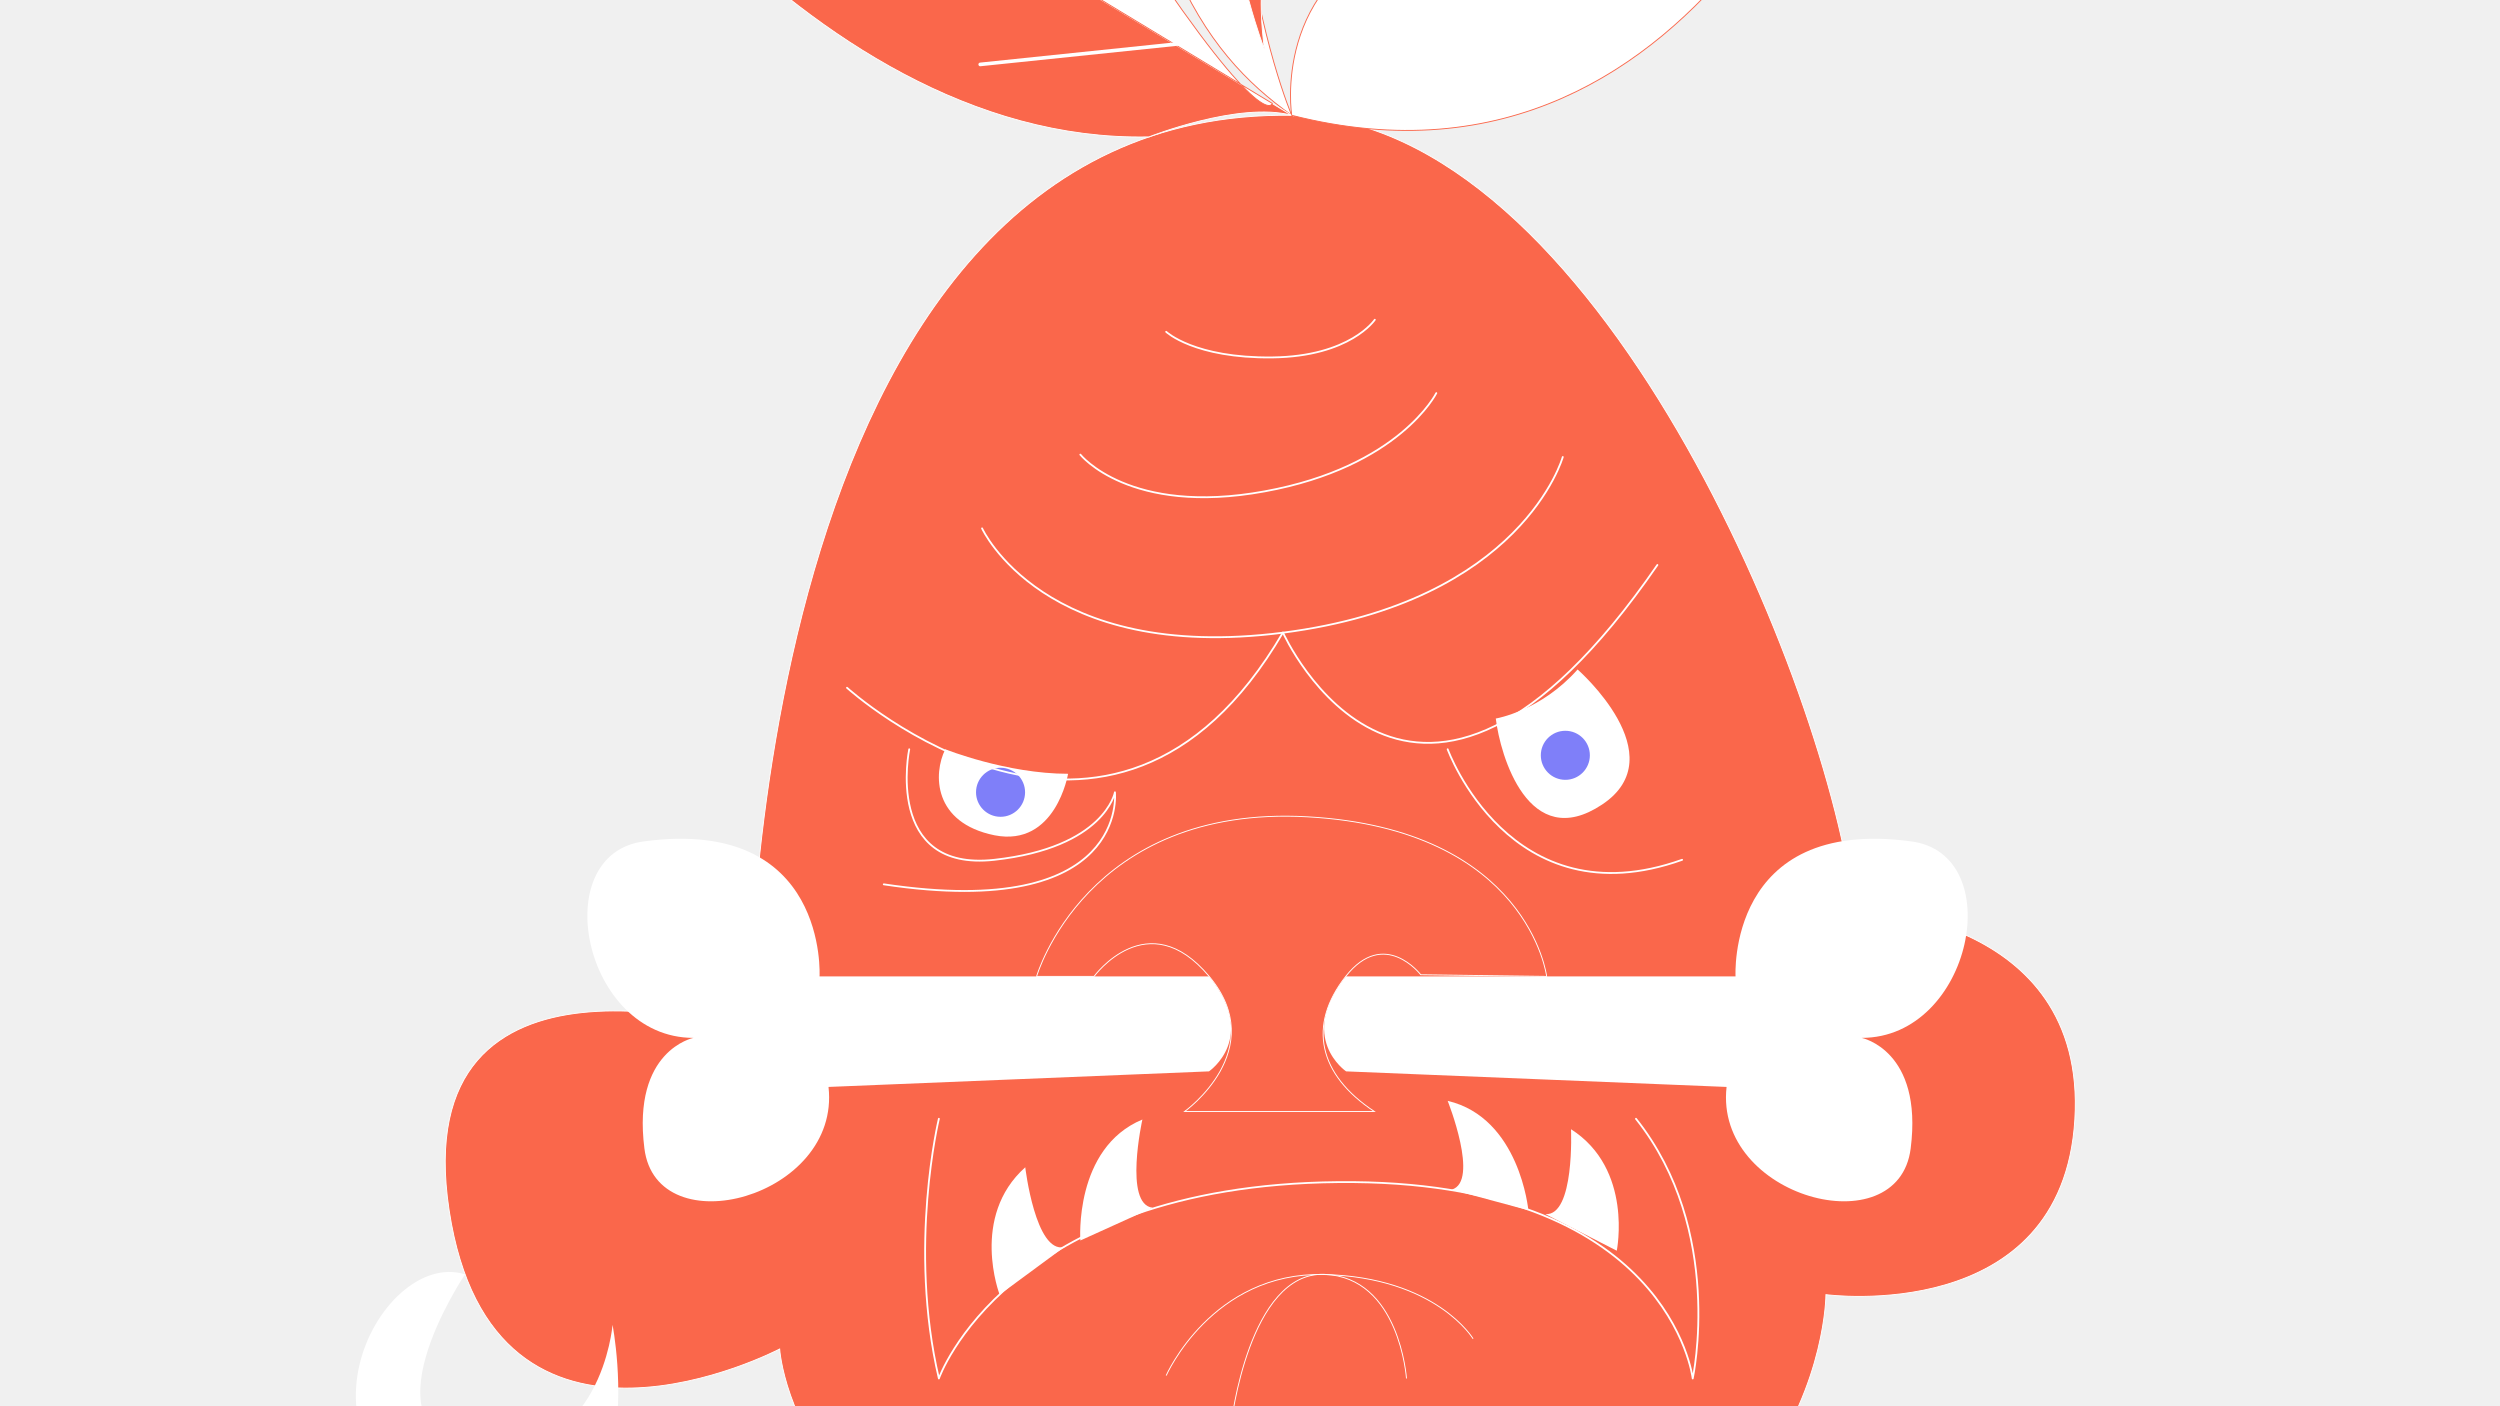
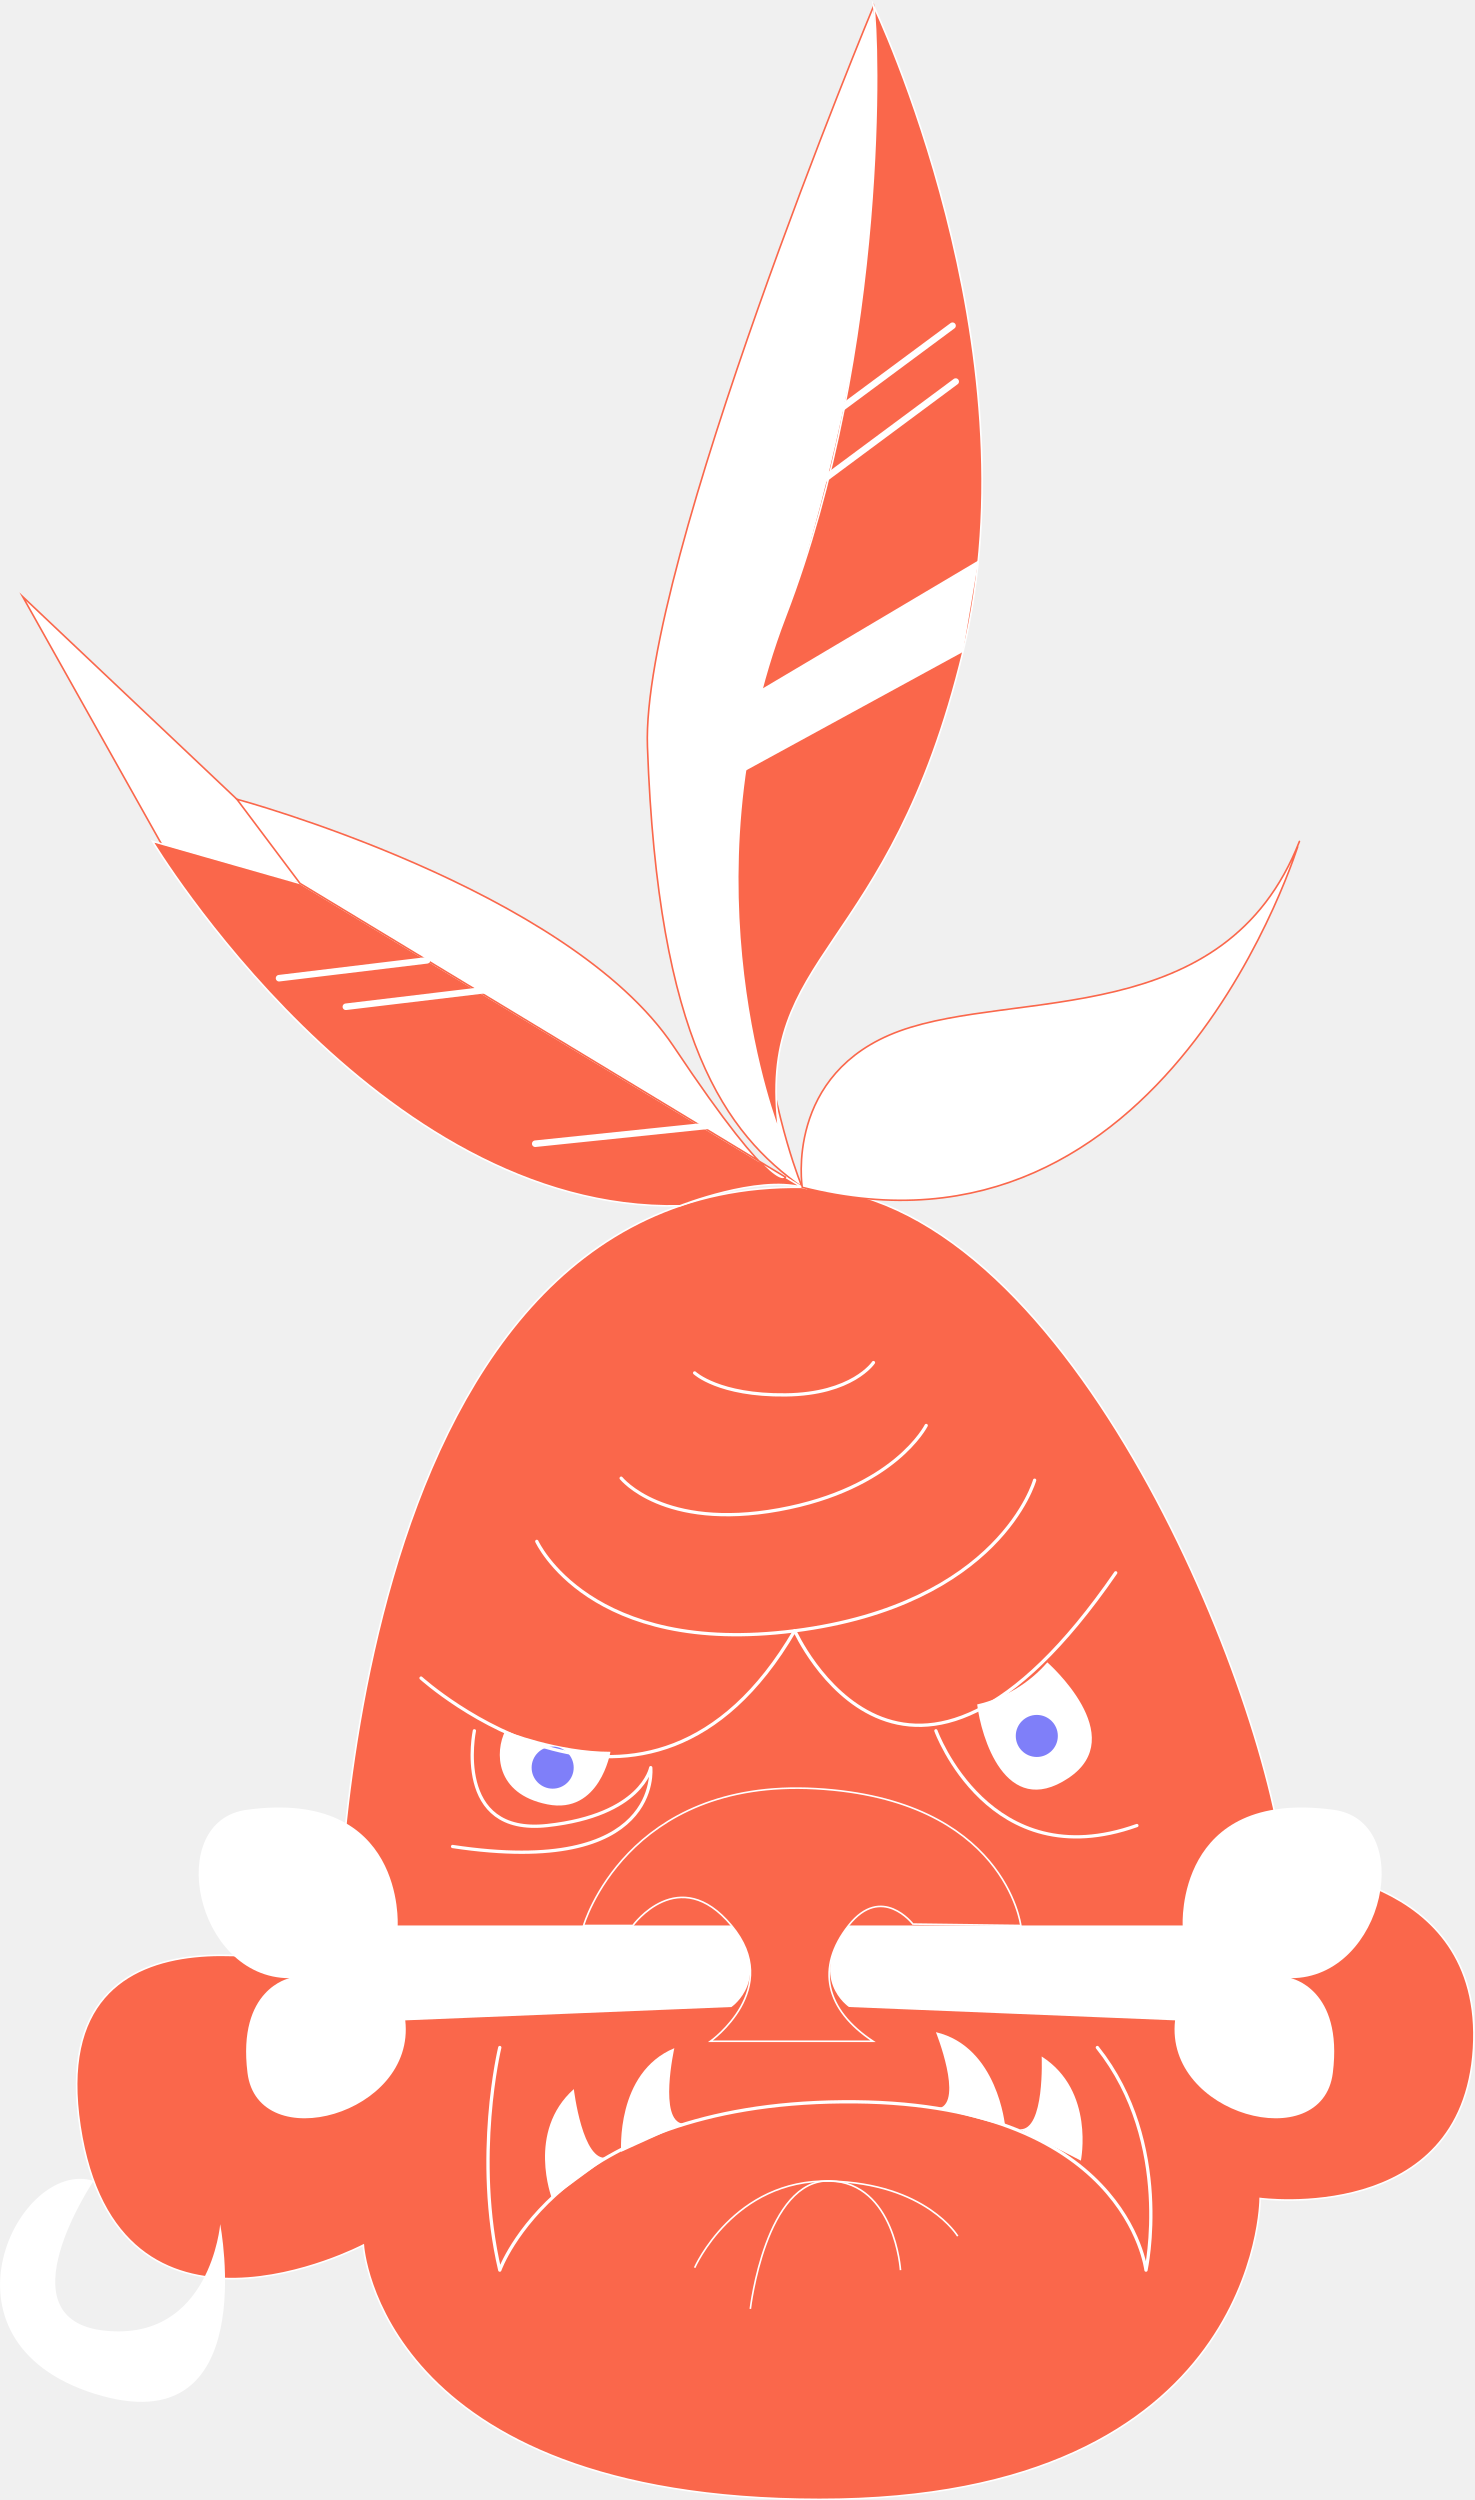
- <svg xmlns="http://www.w3.org/2000/svg" version="1.1" id="Calque_1" x="0px" y="0px" viewBox="0 0 1366 768" style="enable-background:new 0 0 1366 768;" xml:space="preserve">
-   <style type="text/css">
- 	.st0{fill:#FA674B;stroke:#FFFFFF;stroke-width:0.5;stroke-miterlimit:10;}
- 	.st1{fill:#FFFFFF;}
- 	.st2{fill:#7F7FF9;}
- 	.st3{fill:none;stroke:#FFFFFF;stroke-linecap:round;stroke-linejoin:round;stroke-miterlimit:10;}
- 	.st4{fill:none;stroke:#FFFFFF;stroke-width:0.5;stroke-miterlimit:10;}
- 	.st5{fill:#FFFFFF;stroke:#FA674B;stroke-width:0.5;stroke-miterlimit:10;}
- 	.st6{fill:none;stroke:#FFFFFF;stroke-width:2;stroke-linecap:round;stroke-miterlimit:10;}
- </style>
-   <g>
-     <path class="st0" d="M705.8,63c166.2,2.4,293.7,312.9,307.1,433.6c0,0,127.6,2,120.8,115.1c-6.8,113.1-136,95.7-136,95.7   s-0.3,192-281,191.8C436,899.1,426,737.1,426,737.1s-156.6,82.2-180.6-75.8c-24.1-158,163.8-97.6,163.8-97.6S405.4,58.7,705.8,63z" />
-     <path class="st1" d="M817.3,392.6c0,0,24.5-4,44.7-26.8c0,0,53.7,47,13.4,73.8C835.2,466.4,819.7,412.7,817.3,392.6z" />
-     <path class="st1" d="M660.7,533.5H447.8c0,0,4.9-87.2-95.7-73.8c-53.7,6.7-33.6,107.4,26.8,107.4c0,0-33.6,6.7-26.8,60.4   c6.7,53.7,107.4,26.8,100.6-33.6l207.9-8.5C660.7,585.3,687.6,567.1,660.7,533.5z" />
-     <path class="st1" d="M735.4,533.5h212.9c0,0-4.9-87.2,95.7-73.8c53.7,6.7,33.6,107.4-26.8,107.4c0,0,33.6,6.7,26.8,60.4   c-6.7,53.7-107.4,26.8-100.6-33.6l-207.9-8.5C735.4,585.3,708.6,567.1,735.4,533.5z" />
-     <path class="st0" d="M647.3,607.3c0,0,47-33.6,13.4-73.8c-33.6-40.2-62.9,0-62.9,0h-31.4c0,0,27.2-93.9,147.9-87.2   c120.8,6.7,130.8,87.2,130.8,87.2l-68.8-0.9c0,0-19.9-25.9-41,0.9c-21,26.8-14.8,53.7,15.6,73.8H647.3z" />
-     <path class="st1" d="M516.5,409.4c0,0,33.6,13.4,67.1,13.4c0,0-6.7,40.2-40.2,33.6C509.8,449.6,509.8,422.8,516.5,409.4z" />
-     <circle class="st2" cx="546.7" cy="432.9" r="13.4" />
-     <circle class="st2" cx="855.3" cy="412.7" r="13.4" />
-     <path class="st3" d="M462.8,375.8c0,0,144.3,130.8,238.2-30.2c0,0,70.5,157.7,204.6-36.9" />
-     <path class="st3" d="M536.6,288.7c0,0,33.6,73.8,164.4,57c130.8-16.8,152.9-96,152.9-96" />
-     <path class="st3" d="M590.3,248.4c0,0,26.8,33.6,100.6,20.1c73.8-13.4,93.9-53.7,93.9-53.7" />
-     <path class="st3" d="M637.2,181.3c0,0,15.3,14.5,58,14c42.6-0.5,56-20.6,56-20.6" />
-     <path class="st3" d="M496.8,409.4c0,0-13.9,67.1,46.5,60.4c60.4-6.7,65.9-36.9,65.9-36.9s7.9,70.5-126.3,50.3" />
-     <path class="st3" d="M791,409.4c0,0,34.1,93.9,128.1,60.4" />
-     <path class="st3" d="M513,611.3c0,0-16.9,69.8,0,141.9c0,0,37.1-105.6,218.2-107.3c181.1-1.7,193.7,107.3,193.7,107.3   s17.6-80.8-31-141.9" />
-     <path class="st1" d="M546.2,707.4c0,0-16.3-42.5,14-69.6c0,0,5.6,47.2,21.3,43.6L546.2,707.4z" />
-     <path class="st1" d="M590.3,677.8c0,0-3.6-50.5,33.9-66.1c0,0-10.3,46.4,5.6,48.2L590.3,677.8z" />
-     <path class="st1" d="M883.4,683.4c0,0,9.1-44.6-25-66.4c0,0,2.1,47.5-14,46.4L883.4,683.4z" />
-     <path class="st1" d="M835.1,661.3c0,0-4.7-50.5-44.1-59.8c0,0,17.6,44.1,2.2,48.5L835.1,661.3z" />
-     <path class="st4" d="M637.2,751.6c0,0,24.9-56.7,86.3-55.2c61.3,1.5,81.4,35.1,81.4,35.1" />
-     <path class="st4" d="M672.7,777.9c0,0,9.7-83.1,50.9-81.6c41.2,1.5,44.9,56.9,44.9,56.9" />
-     <path class="st1" d="M254.1,696.3c0,0-59.7,88.7,7.4,95.5s73.2-67.9,73.2-67.9s27.4,141.7-79.9,108.1   C147.5,798.5,206.5,681.4,254.1,696.3z" />
-     <path class="st5" d="M705.8,63c0,0-68.9-160.4,0-391.6C774.8-560,751.3-690,751.3-690S602.9-333.6,607.1-217.9   C613.8-30,657.1,28.5,705.8,63z" />
-     <path class="st0" d="M751.3-690c0,0,104,217.2,57,411.7S675.7-88,690.9,27c0,0-61.8-156.2,4.3-328   C761.4-472.8,754.6-672.4,751.3-690z" />
-     <line class="st6" x1="697.6" y1="-409.1" x2="801.6" y2="-486.2" />
-     <line class="st6" x1="699.6" y1="-373.4" x2="803.6" y2="-450.6" />
-     <polygon class="st1" points="640.6,-231.3 818.1,-336.6 808.3,-278.3 660.7,-197.7  " />
-     <path class="st5" d="M385.7-130.7l-84.9-19l-91.9-163.8l136.6,129.2C345.4-184.4,379-157.5,385.7-130.7z" />
-     <path class="st0" d="M291.7-157.5c0,0,142.2,236.5,336.1,232.3c0,0,49.3-19.5,78-11.8L385.7-130.7L291.7-157.5z" />
-     <path class="st5" d="M345.4-184.4c0,0,211.3,57,278.4,157.7c67.1,100.6,71.4,83.2,71.4,83.2L385.7-130.7L345.4-184.4z" />
-     <line class="st6" x1="372.3" y1="-70.3" x2="466.6" y2="-81.7" />
-     <line class="st6" x1="414.9" y1="-52.1" x2="509.2" y2="-63.4" />
-     <line class="st6" x1="535.6" y1="35.2" x2="647.3" y2="23.6" />
-     <path class="st5" d="M705.8,63c0,0-11.6-72.9,62.2-99.7s207.4,0,254.7-120.8C1022.7-157.5,938.8,122.4,705.8,63z" />
+ <svg xmlns="http://www.w3.org/2000/svg" viewBox="0 0 448.74 760.68">
+   <defs>
+     <style>.cls-1{fill:#fa674b;}.cls-1,.cls-4,.cls-5,.cls-7{stroke:#fff;}.cls-1,.cls-5,.cls-6,.cls-7{stroke-miterlimit:10;}.cls-1,.cls-5,.cls-6{stroke-width:0.5px;}.cls-2,.cls-6{fill:#fff;}.cls-3{fill:#7f7ff9;}.cls-4,.cls-5,.cls-7{fill:none;}.cls-4,.cls-7{stroke-linecap:round;}.cls-4{stroke-linejoin:round;}.cls-6{stroke:#fa674b;}.cls-7{stroke-width:2px;}</style>
+   </defs>
+   <g id="Calque_2" data-name="Calque 2">
+     <g id="Calque_1-2" data-name="Calque 1">
+       <path class="cls-1" d="M244.1,361.27c79.34,1.15,140.2,149.37,146.6,207,0,0,60.91,1,57.66,55s-64.92,45.68-64.92,45.68-.14,91.65-134.13,91.55-138.77-77.37-138.77-77.37-74.75,39.23-86.21-36.19,78.19-46.59,78.19-46.59S100.71,359.22,244.1,361.27Z" />
+       <path class="cls-2" d="M297.33,518.61a40.09,40.09,0,0,0,21.34-12.8s25.63,22.44,6.39,35.23S298.47,528.2,297.33,518.61Z" />
+       <path class="cls-2" d="M222.57,585.87H121s2.33-41.63-45.69-35.23c-25.63,3.2-16,51.27,12.8,51.27,0,0-16,3.19-12.8,28.83s51.27,12.79,48-16l99.25-4.06S235.41,601.91,222.57,585.87Z" />
+       <path class="cls-2" d="M258.23,585.87H359.86s-2.34-41.63,45.68-35.23c25.64,3.2,16,51.27-12.79,51.27,0,0,16,3.19,12.79,28.83s-51.26,12.79-48-16l-99.24-4.06S245.44,601.91,258.23,585.87Z" />
+       <path class="cls-1" d="M216.18,621.1s22.43-16,6.39-35.23-30,0-30,0h-15s13-44.83,70.6-41.63,62.44,41.63,62.44,41.63l-32.84-.43s-9.5-12.37-19.58.43-7.06,25.63,7.45,35.23Z" />
+       <path class="cls-2" d="M153.74,526.63s16,6.39,32,6.39c0,0-3.2,19.19-19.19,16S150.54,533,153.74,526.63Z" />
+       <circle class="cls-3" cx="168.16" cy="537.84" r="6.4" />
+       <circle class="cls-3" cx="315.47" cy="528.2" r="6.4" />
+       <path class="cls-4" d="M128.11,510.59S197,573,241.81,496.17c0,0,33.65,75.28,97.67-17.61" />
+       <path class="cls-4" d="M163.33,469s16,35.23,78.48,27.21,73-45.83,73-45.83" />
+       <path class="cls-4" d="M189,449.77s12.79,16,48,9.6,44.82-25.64,44.82-25.64" />
+       <path class="cls-4" d="M211.36,417.74s7.3,6.92,27.68,6.69,26.73-9.84,26.73-9.84" />
+       <path class="cls-4" d="M144.34,526.63s-6.64,32,22.19,28.83S198,537.84,198,537.84s3.77,33.66-60.29,24" />
+       <path class="cls-4" d="M284.77,526.63s16.28,44.82,61.15,28.83" />
+       <path class="cls-4" d="M152.07,623s-8.07,33.32,0,67.74c0,0,17.71-50.41,104.16-51.22s92.46,51.22,92.46,51.22,8.4-38.57-14.8-67.74" />
+       <path class="cls-2" d="M167.92,668.88s-7.78-20.29,6.68-33.23c0,0,2.67,22.54,10.17,20.82Z" />
+       <path class="cls-2" d="M189,654.75s-1.72-24.11,16.18-31.55c0,0-4.92,22.14,2.67,23Z" />
+       <path class="cls-2" d="M328.88,657.42s4.34-21.29-11.93-31.69c0,0,1,22.67-6.69,22.14Z" />
+       <path class="cls-2" d="M305.82,646.87s-2.24-24.1-21.05-28.54c0,0,8.4,21,1.05,23.15Z" />
+       <path class="cls-5" d="M211.36,690s11.88-27.07,41.19-26.35,38.86,16.75,38.86,16.75" />
+       <path class="cls-5" d="M228.3,702.53s4.63-39.67,24.3-38.95S274,690.74,274,690.74" />
+       <path class="cls-2" d="M28.48,663.58S0,705.92,32,709.17,67,676.75,67,676.75,80,744.4,28.82,728.36,5.76,656.47,28.48,663.58Z" />
+       <path class="cls-6" d="M244.1,361.27s-32.89-76.57,0-186.93S265.82,1.82,265.82,1.82,195,172,197,227.18C200.19,316.88,220.86,344.8,244.1,361.27Z" />
+       <path class="cls-1" d="M265.82,1.82S315.47,105.51,293,198.35s-63.3,90.84-56,145.74c0,0-29.5-74.57,2-156.57S267.4,10.23,265.82,1.82Z" />
+       <line class="cls-7" x1="240.19" y1="135.91" x2="289.83" y2="99.11" />
+       <line class="cls-7" x1="241.14" y1="152.95" x2="290.79" y2="116.1" />
+       <polygon class="cls-2" points="212.98 220.79 297.71 170.52 293.03 198.35 222.57 236.83 212.98 220.79" />
+       <path class="cls-6" d="M91.3,268.81l-40.53-9.07L6.91,181.55l65.2,61.67C72.06,243.17,88.1,256,91.3,268.81Z" />
+       <path class="cls-1" d="M46.43,256S114.31,368.91,206.87,366.9c0,0,23.53-9.3,37.23-5.63L91.3,268.81Z" />
+       <path class="cls-6" d="M72.06,243.17S172.93,270.38,205,318.45,239,358.17,239,358.17L91.3,268.81Z" />
+       <line class="cls-7" x1="84.91" y1="297.64" x2="129.92" y2="292.2" />
+       <line class="cls-7" x1="105.24" y1="306.33" x2="150.25" y2="300.93" />
+       <line class="cls-7" x1="162.86" y1="348" x2="216.18" y2="342.46" />
+       <path class="cls-6" d="M244.1,361.27s-5.53-34.8,29.69-47.59,99,0,121.59-57.66C395.38,256,355.33,389.63,244.1,361.27Z" />
+     </g>
  </g>
</svg>
